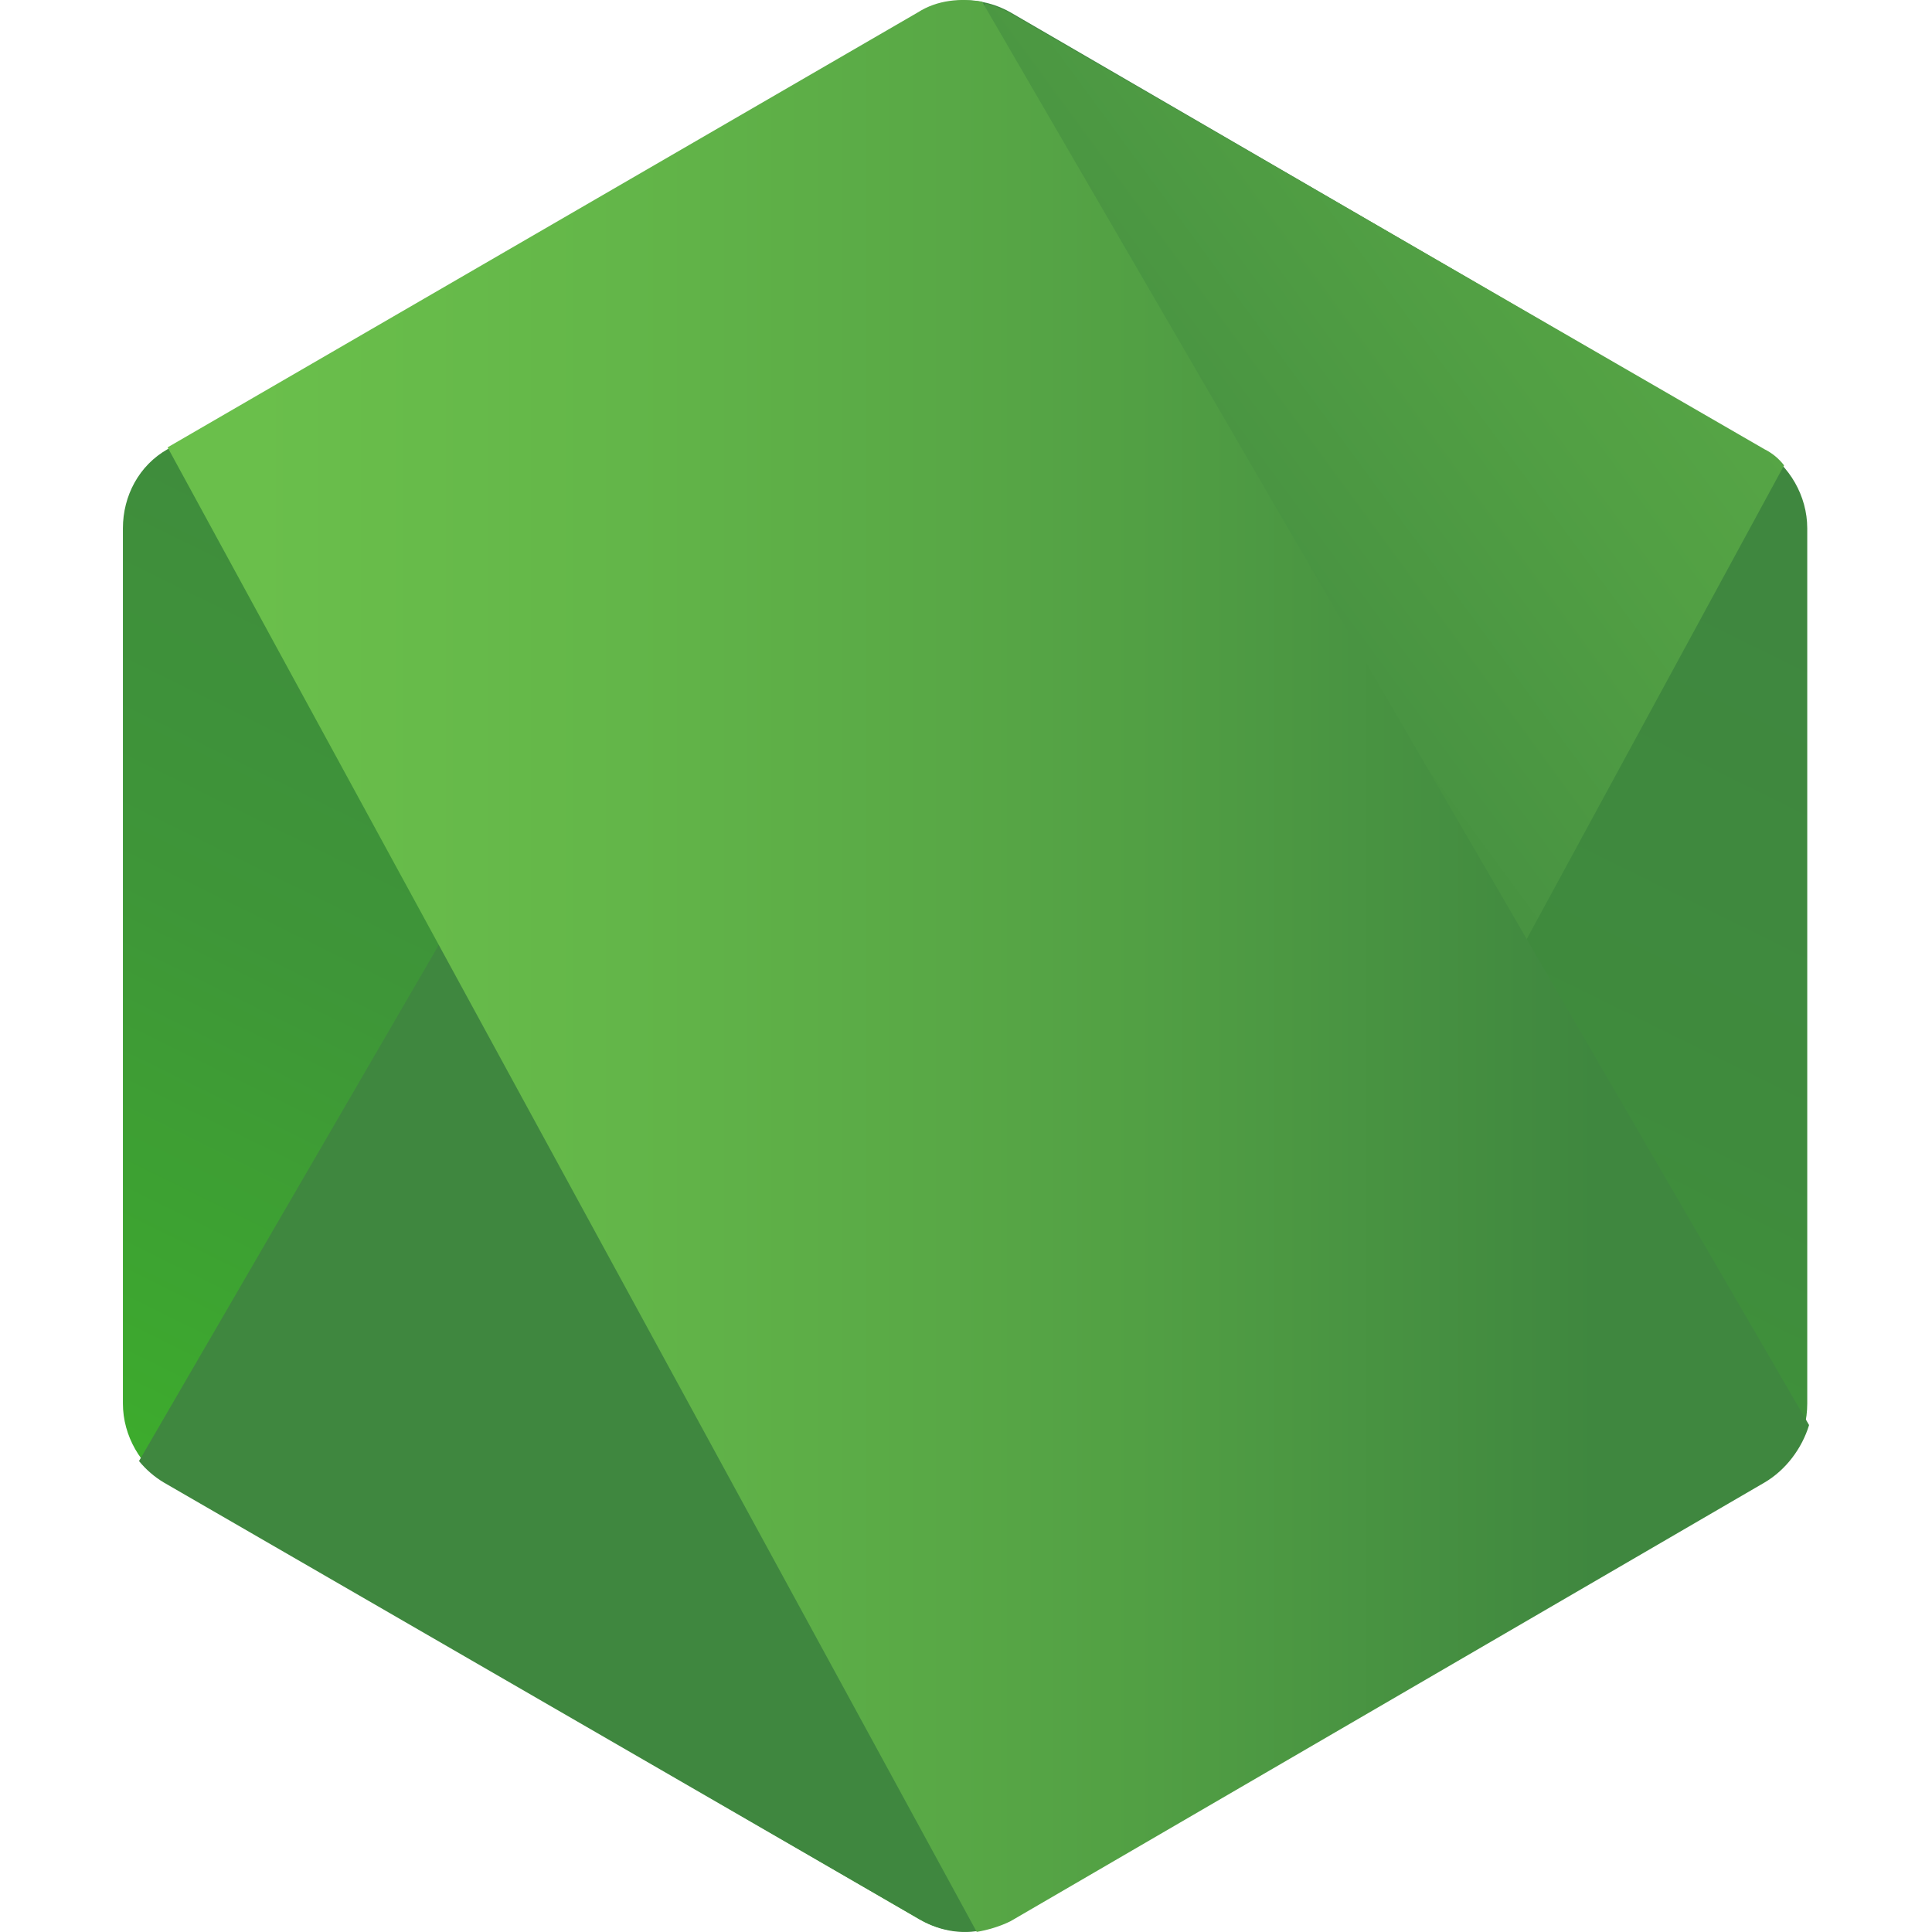
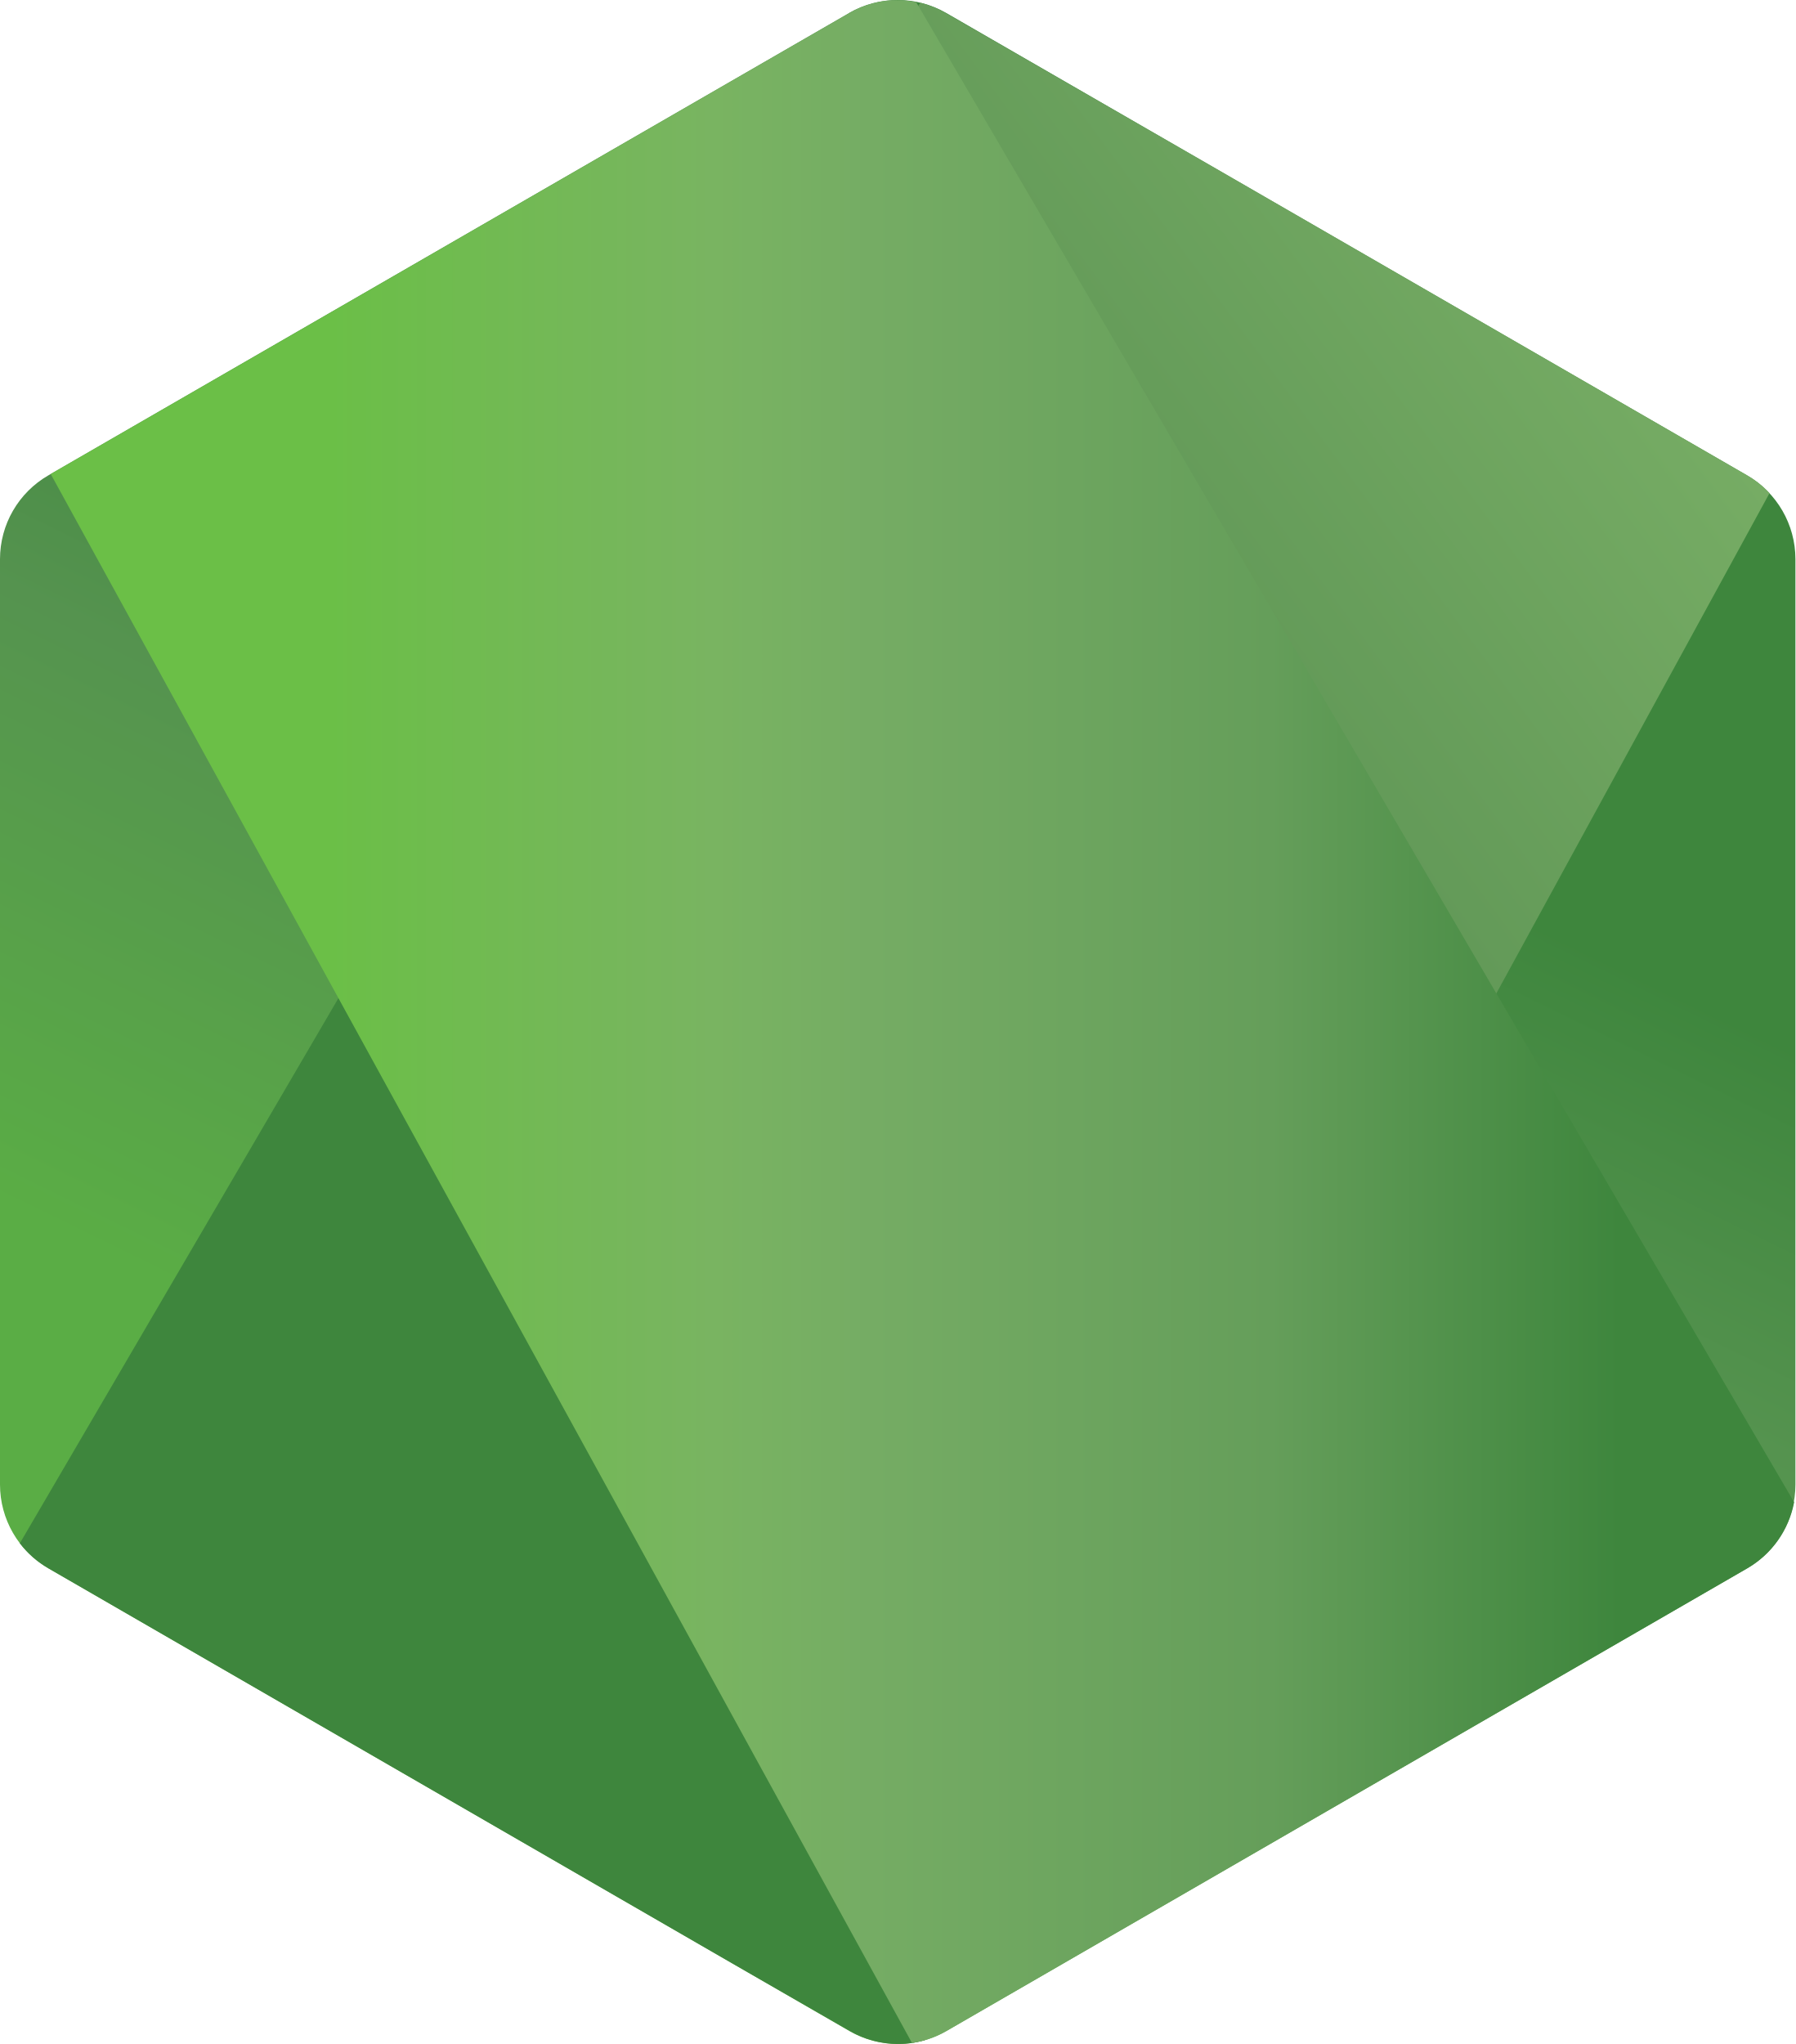
- <svg xmlns="http://www.w3.org/2000/svg" viewBox="0 0 128 128">
-   <path fill="url(#a)" d="M66.958.825a6.07 6.07 0 0 0-6.035 0L11.103 29.76c-1.895 1.072-2.96 3.095-2.96 5.24v57.988c0 2.143 1.183 4.167 2.958 5.24l49.82 28.934a6.07 6.07 0 0 0 6.036 0l49.82-28.935c1.894-1.072 2.958-3.096 2.958-5.24V35c0-2.144-1.183-4.167-2.958-5.24z" />
-   <path fill="url(#b)" d="M116.897 29.76 66.841.825A8.161 8.161 0 0 0 65.302.23L9.21 96.798a6.251 6.251 0 0 0 1.657 1.43l50.057 28.934c1.42.833 3.076 1.072 4.615.595l52.66-96.925a3.702 3.702 0 0 0-1.302-1.072z" />
-   <path fill="url(#c)" d="M116.898 98.225c1.42-.833 2.485-2.262 2.958-3.81L65.066.108c-1.42-.238-2.959-.119-4.26.715L11.104 29.639l53.606 98.355c.71-.12 1.54-.358 2.25-.715z" />
+ <svg xmlns="http://www.w3.org/2000/svg" viewBox="0 0 426.95 485.988">
  <defs>
-     <linearGradient id="a" x1="34.513" x2="27.157" y1="15.535" y2="30.448" gradientTransform="translate(-129.242 -73.715) scale(6.18523)" gradientUnits="userSpaceOnUse">
-       <stop stop-color="#3F873F" />
-       <stop offset=".33" stop-color="#3F8B3D" />
-       <stop offset=".637" stop-color="#3E9638" />
-       <stop offset=".934" stop-color="#3DA92E" />
-       <stop offset="1" stop-color="#3DAE2B" />
+     <linearGradient id="a" x1="310.495" x2="116.427" y1="44.907" y2="441.049" gradientUnits="userSpaceOnUse">
+       <stop offset=".3" stop-color="#3e863d" />
+       <stop offset=".5" stop-color="#55934f" />
+       <stop offset=".8" stop-color="#5aad45" />
    </linearGradient>
-     <linearGradient id="b" x1="30.009" x2="50.533" y1="23.359" y2="8.288" gradientTransform="translate(-129.242 -73.715) scale(6.18523)" gradientUnits="userSpaceOnUse">
-       <stop offset=".138" stop-color="#3F873F" />
-       <stop offset=".402" stop-color="#52A044" />
-       <stop offset=".713" stop-color="#64B749" />
-       <stop offset=".908" stop-color="#6ABF4B" />
+     <linearGradient id="b" x1="21.339" x2="409.585" y1="389.396" y2="102.11" gradientUnits="userSpaceOnUse">
+       <stop offset=".57" stop-color="#3e863d" />
+       <stop offset=".72" stop-color="#619857" />
+       <stop offset="1" stop-color="#76ac64" />
    </linearGradient>
-     <linearGradient id="c" x1="21.917" x2="40.555" y1="22.261" y2="22.261" gradientTransform="translate(-129.242 -73.715) scale(6.18523)" gradientUnits="userSpaceOnUse">
-       <stop offset=".092" stop-color="#6ABF4B" />
-       <stop offset=".287" stop-color="#64B749" />
-       <stop offset=".598" stop-color="#52A044" />
-       <stop offset=".862" stop-color="#3F873F" />
+     <linearGradient id="c" x1="12.058" x2="426.643" y1="242.887" y2="242.887" gradientUnits="userSpaceOnUse">
+       <stop offset=".16" stop-color="#6bbf47" />
+       <stop offset=".38" stop-color="#79b461" />
+       <stop offset=".47" stop-color="#75ac64" />
+       <stop offset=".7" stop-color="#659e5a" />
+       <stop offset=".9" stop-color="#3e863d" />
    </linearGradient>
  </defs>
+   <g data-name="Layer 2">
+     <g data-name="Layer 1">
+       <path fill="url(#a)" d="M201.985 3.074 11.511 113.014A22.99 22.99 0 0 0 0 132.934v220.033a22.98 22.98 0 0 0 11.511 19.92L202 482.912a23.06 23.06 0 0 0 23.013 0l190.454-110.025a23.04 23.04 0 0 0 11.483-19.92V132.934a22.99 22.99 0 0 0-11.528-19.92L224.993 3.074a23.16 23.16 0 0 0-23.058 0" />
+       <path fill="url(#b)" d="M4.72 366.937a23 23 0 0 0 6.782 5.95l163.392 94.378 27.217 15.643a23.1 23.1 0 0 0 13.265 3.007 23.6 23.6 0 0 0 4.521-.828L420.788 117.25a22.8 22.8 0 0 0-5.353-4.25L290.716 40.979 224.789 3.047a24 24 0 0 0-5.968-2.4Z" />
+       <path fill="url(#c)" d="M211.19.127a23.2 23.2 0 0 0-9.2 2.947L12.058 112.7l204.806 373.034a22.9 22.9 0 0 0 8.183-2.822l190.474-110.025a23.08 23.08 0 0 0 11.122-15.715L217.858.5A24 24 0 0 0 213.2.041q-.95 0-1.9.09" />
+     </g>
+   </g>
</svg>
